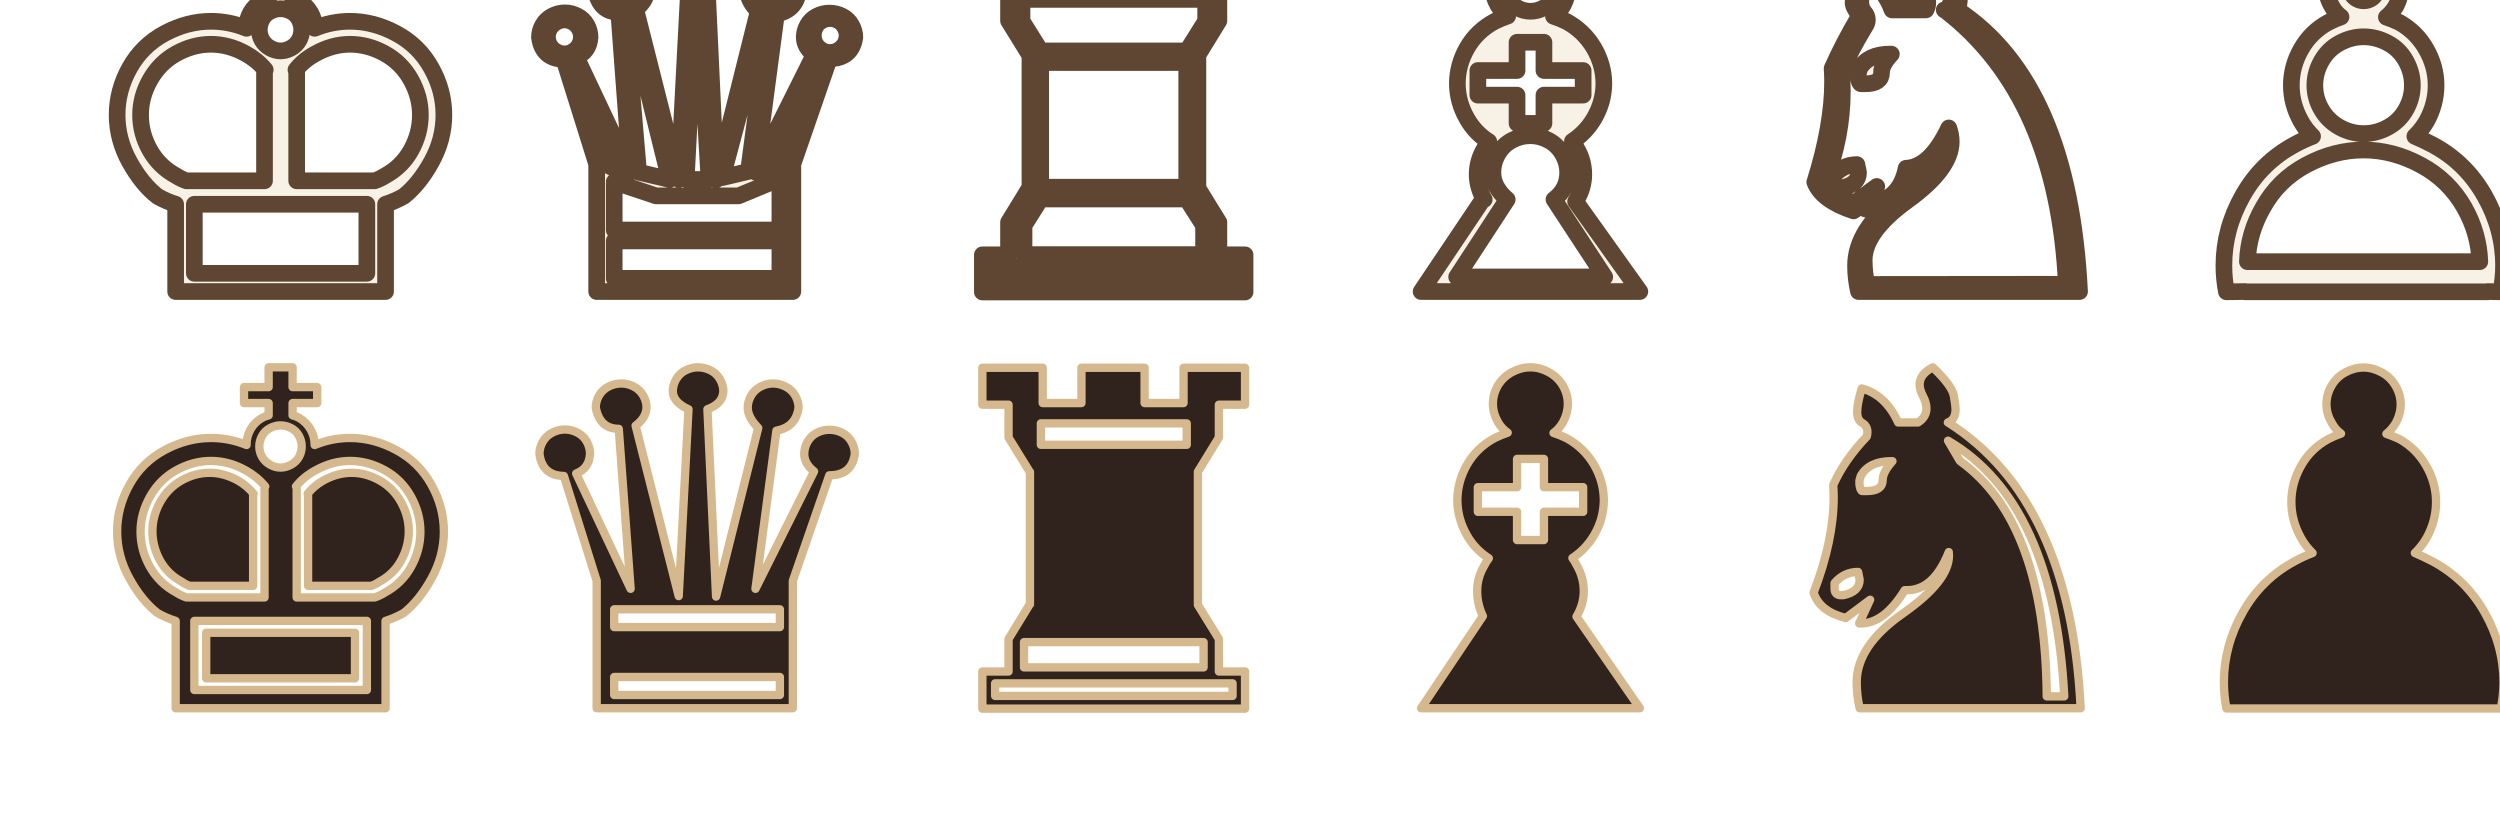
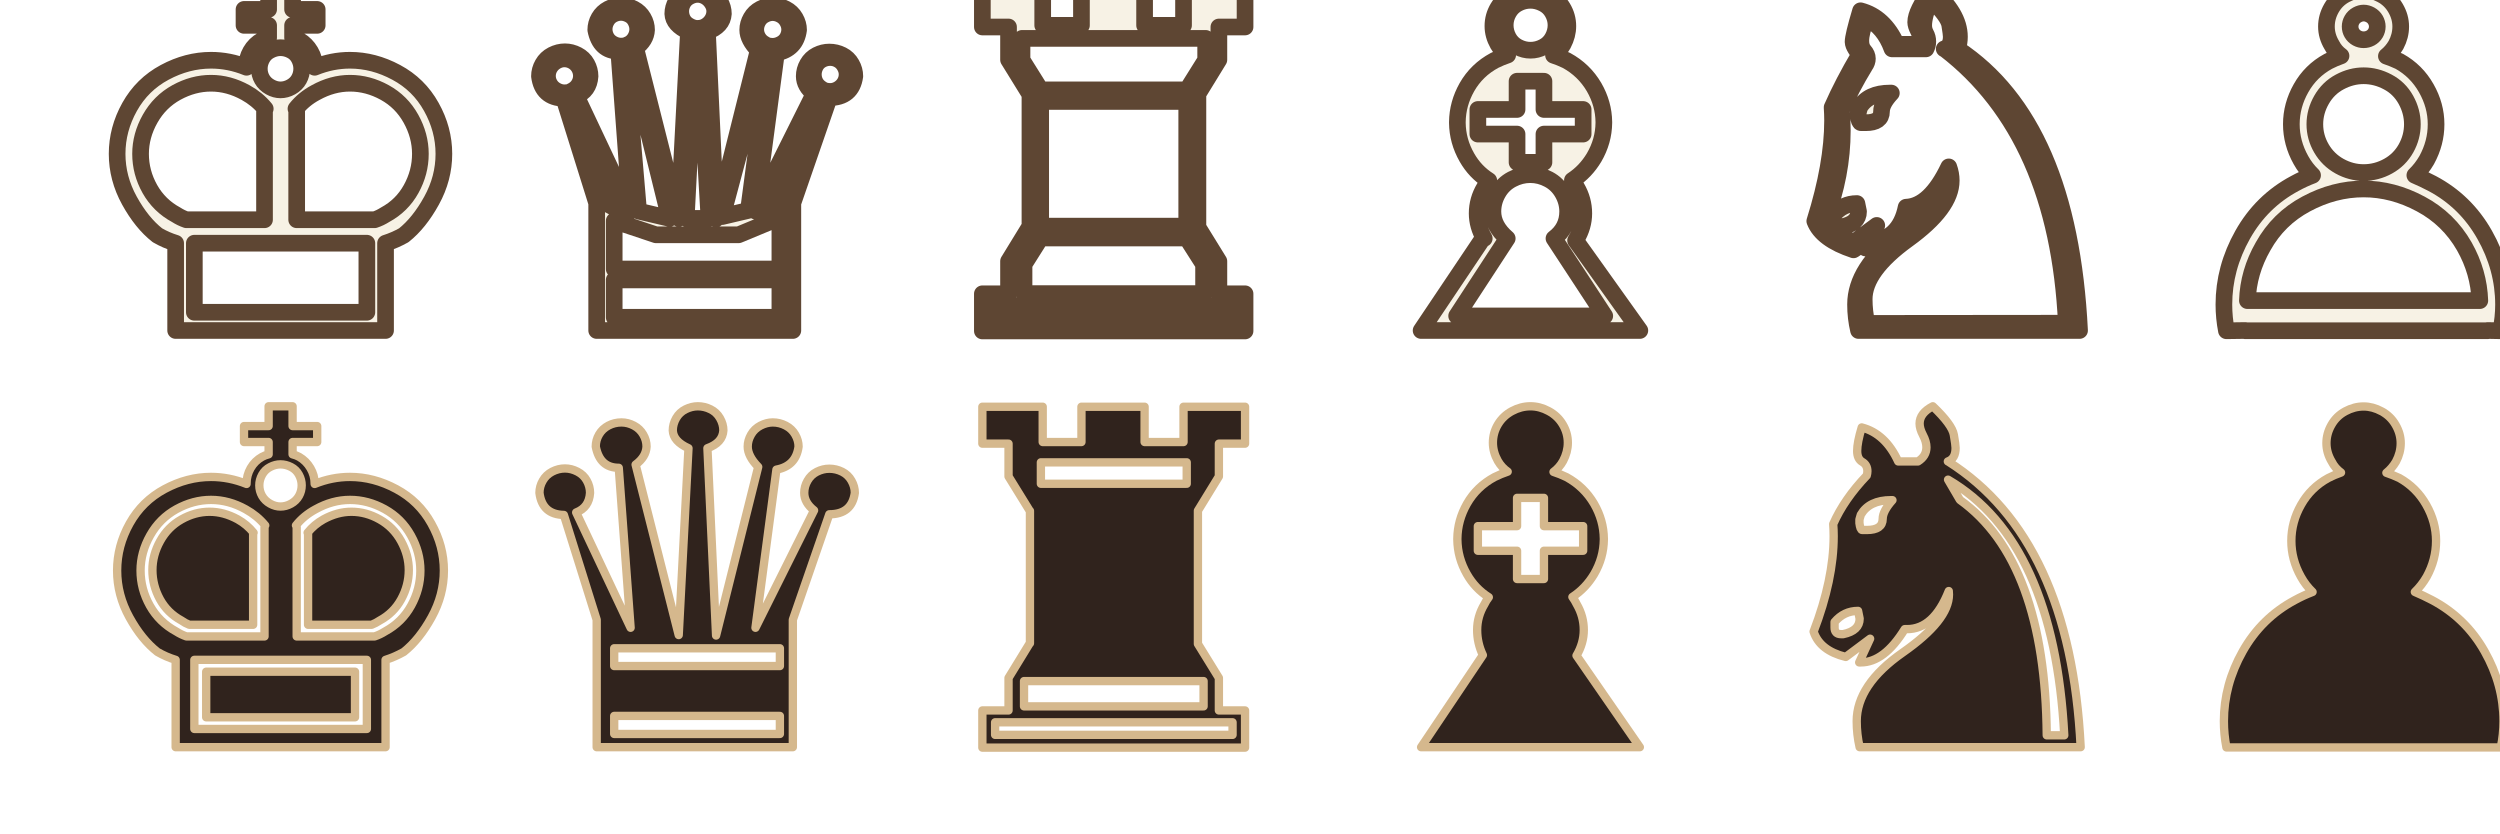
- <svg xmlns="http://www.w3.org/2000/svg" id="_圖層_1" data-name="圖層_1" version="1.1" viewBox="0 0 600 200">
+ <svg xmlns="http://www.w3.org/2000/svg" id="_圖層_1" version="1.1" viewBox="0 0 600 200">
  <defs>
    <style>
      .st0 {
        fill: #30231d;
      }

-       .st0, .st1, .st2, .st3 {
+       .st0, .st1, .st2, .st3, .st4 {
+         isolation: isolate;
+       }
+ 
+       .st0, .st1, .st3, .st4 {
        font-family: Menlo-Regular, Menlo;
        font-size: 112px;
-         isolation: isolate;
      }

      .st1 {
        fill: #f7f2e5;
      }

-       .st2 {
+       .st3 {
        stroke: #d5b88d;
        stroke-width: 2px;
      }

-       .st2, .st3 {
+       .st3, .st4 {
        fill: none;
        stroke-linejoin: round;
      }

-       .st3 {
+       .st4 {
        stroke: #5e4633;
        stroke-width: 4px;
      }
    </style>
  </defs>
  <g>
-     <text class="st1" transform="translate(17.11 69.97)">
-       <tspan x="0" y="0">♔</tspan>
-     </text>
-     <text class="st3" transform="translate(17.11 69.97)">
-       <tspan x="0" y="0">♔</tspan>
-     </text>
-     <text class="st1" transform="translate(117.11 69.97)">
-       <tspan x="0" y="0">♕</tspan>
-     </text>
-     <text class="st3" transform="translate(117.11 69.97)">
-       <tspan x="0" y="0">♕</tspan>
-     </text>
-     <text class="st1" transform="translate(217.11 69.97)">
-       <tspan x="0" y="0">♖</tspan>
-     </text>
-     <text class="st3" transform="translate(217.11 69.97)">
-       <tspan x="0" y="0">♖</tspan>
-     </text>
-     <text class="st1" transform="translate(317.11 69.97)">
-       <tspan x="0" y="0">♗</tspan>
-     </text>
-     <text class="st3" transform="translate(317.11 69.97)">
-       <tspan x="0" y="0">♗</tspan>
-     </text>
-     <text class="st1" transform="translate(417.11 69.97)">
-       <tspan x="0" y="0">♘</tspan>
-     </text>
-     <text class="st3" transform="translate(417.11 69.97)">
-       <tspan x="0" y="0">♘</tspan>
-     </text>
-     <text class="st1" transform="translate(517.11 69.97)">
-       <tspan x="0" y="0">♙</tspan>
-     </text>
-     <text class="st3" transform="translate(517.11 69.97)">
-       <tspan x="0" y="0">♙</tspan>
-     </text>
+     <g class="st2">
+       <text class="st1" transform="translate(17.11 79.32)">
+         <tspan x="0" y="0">♔</tspan>
+       </text>
+     </g>
+     <g class="st2">
+       <text class="st4" transform="translate(17.11 79.32)">
+         <tspan x="0" y="0">♔</tspan>
+       </text>
+     </g>
+     <g class="st2">
+       <text class="st1" transform="translate(117.11 79.32)">
+         <tspan x="0" y="0">♕</tspan>
+       </text>
+     </g>
+     <g class="st2">
+       <text class="st4" transform="translate(117.11 79.32)">
+         <tspan x="0" y="0">♕</tspan>
+       </text>
+     </g>
+     <g class="st2">
+       <text class="st1" transform="translate(217.11 79.32)">
+         <tspan x="0" y="0">♖</tspan>
+       </text>
+     </g>
+     <g class="st2">
+       <text class="st4" transform="translate(217.11 79.32)">
+         <tspan x="0" y="0">♖</tspan>
+       </text>
+     </g>
+     <g class="st2">
+       <text class="st1" transform="translate(317.11 79.32)">
+         <tspan x="0" y="0">♗</tspan>
+       </text>
+     </g>
+     <g class="st2">
+       <text class="st4" transform="translate(317.11 79.32)">
+         <tspan x="0" y="0">♗</tspan>
+       </text>
+     </g>
+     <g class="st2">
+       <text class="st1" transform="translate(417.11 79.32)">
+         <tspan x="0" y="0">♘</tspan>
+       </text>
+     </g>
+     <g class="st2">
+       <text class="st4" transform="translate(417.11 79.32)">
+         <tspan x="0" y="0">♘</tspan>
+       </text>
+     </g>
+     <g class="st2">
+       <text class="st1" transform="translate(517.11 79.32)">
+         <tspan x="0" y="0">♙</tspan>
+       </text>
+     </g>
+     <g class="st2">
+       <text class="st4" transform="translate(517.11 79.32)">
+         <tspan x="0" y="0">♙</tspan>
+       </text>
+     </g>
  </g>
  <g>
-     <text class="st0" transform="translate(17.11 169.97)">
-       <tspan x="0" y="0">♚</tspan>
-     </text>
-     <text class="st2" transform="translate(17.11 169.97)">
-       <tspan x="0" y="0">♚</tspan>
-     </text>
-     <text class="st0" transform="translate(117.11 169.97)">
-       <tspan x="0" y="0">♛</tspan>
-     </text>
-     <text class="st2" transform="translate(117.11 169.97)">
-       <tspan x="0" y="0">♛</tspan>
-     </text>
-     <text class="st0" transform="translate(217.11 169.97)">
-       <tspan x="0" y="0">♜</tspan>
-     </text>
-     <text class="st2" transform="translate(217.11 169.97)">
-       <tspan x="0" y="0">♜</tspan>
-     </text>
-     <text class="st0" transform="translate(317.11 169.97)">
-       <tspan x="0" y="0">♝</tspan>
-     </text>
-     <text class="st2" transform="translate(317.11 169.97)">
-       <tspan x="0" y="0">♝</tspan>
-     </text>
-     <text class="st0" transform="translate(417.11 169.97)">
-       <tspan x="0" y="0">♞</tspan>
-     </text>
-     <text class="st2" transform="translate(417.11 169.97)">
-       <tspan x="0" y="0">♞</tspan>
-     </text>
-     <text class="st0" transform="translate(517.11 169.97)">
-       <tspan x="0" y="0">♟</tspan>
-     </text>
-     <text class="st2" transform="translate(517.11 169.97)">
-       <tspan x="0" y="0">♟</tspan>
-     </text>
+     <g class="st2">
+       <text class="st0" transform="translate(17.11 179.32)">
+         <tspan x="0" y="0">♚</tspan>
+       </text>
+     </g>
+     <g class="st2">
+       <text class="st3" transform="translate(17.11 179.32)">
+         <tspan x="0" y="0">♚</tspan>
+       </text>
+     </g>
+     <g class="st2">
+       <text class="st0" transform="translate(117.11 179.32)">
+         <tspan x="0" y="0">♛</tspan>
+       </text>
+     </g>
+     <g class="st2">
+       <text class="st3" transform="translate(117.11 179.32)">
+         <tspan x="0" y="0">♛</tspan>
+       </text>
+     </g>
+     <g class="st2">
+       <text class="st0" transform="translate(217.11 179.32)">
+         <tspan x="0" y="0">♜</tspan>
+       </text>
+     </g>
+     <g class="st2">
+       <text class="st3" transform="translate(217.11 179.32)">
+         <tspan x="0" y="0">♜</tspan>
+       </text>
+     </g>
+     <g class="st2">
+       <text class="st0" transform="translate(317.11 179.32)">
+         <tspan x="0" y="0">♝</tspan>
+       </text>
+     </g>
+     <g class="st2">
+       <text class="st3" transform="translate(317.11 179.32)">
+         <tspan x="0" y="0">♝</tspan>
+       </text>
+     </g>
+     <g class="st2">
+       <text class="st0" transform="translate(417.11 179.32)">
+         <tspan x="0" y="0">♞</tspan>
+       </text>
+     </g>
+     <g class="st2">
+       <text class="st3" transform="translate(417.11 179.32)">
+         <tspan x="0" y="0">♞</tspan>
+       </text>
+     </g>
+     <g class="st2">
+       <text class="st0" transform="translate(517.11 179.32)">
+         <tspan x="0" y="0">♟</tspan>
+       </text>
+     </g>
+     <g class="st2">
+       <text class="st3" transform="translate(517.11 179.32)">
+         <tspan x="0" y="0">♟</tspan>
+       </text>
+     </g>
  </g>
</svg>
